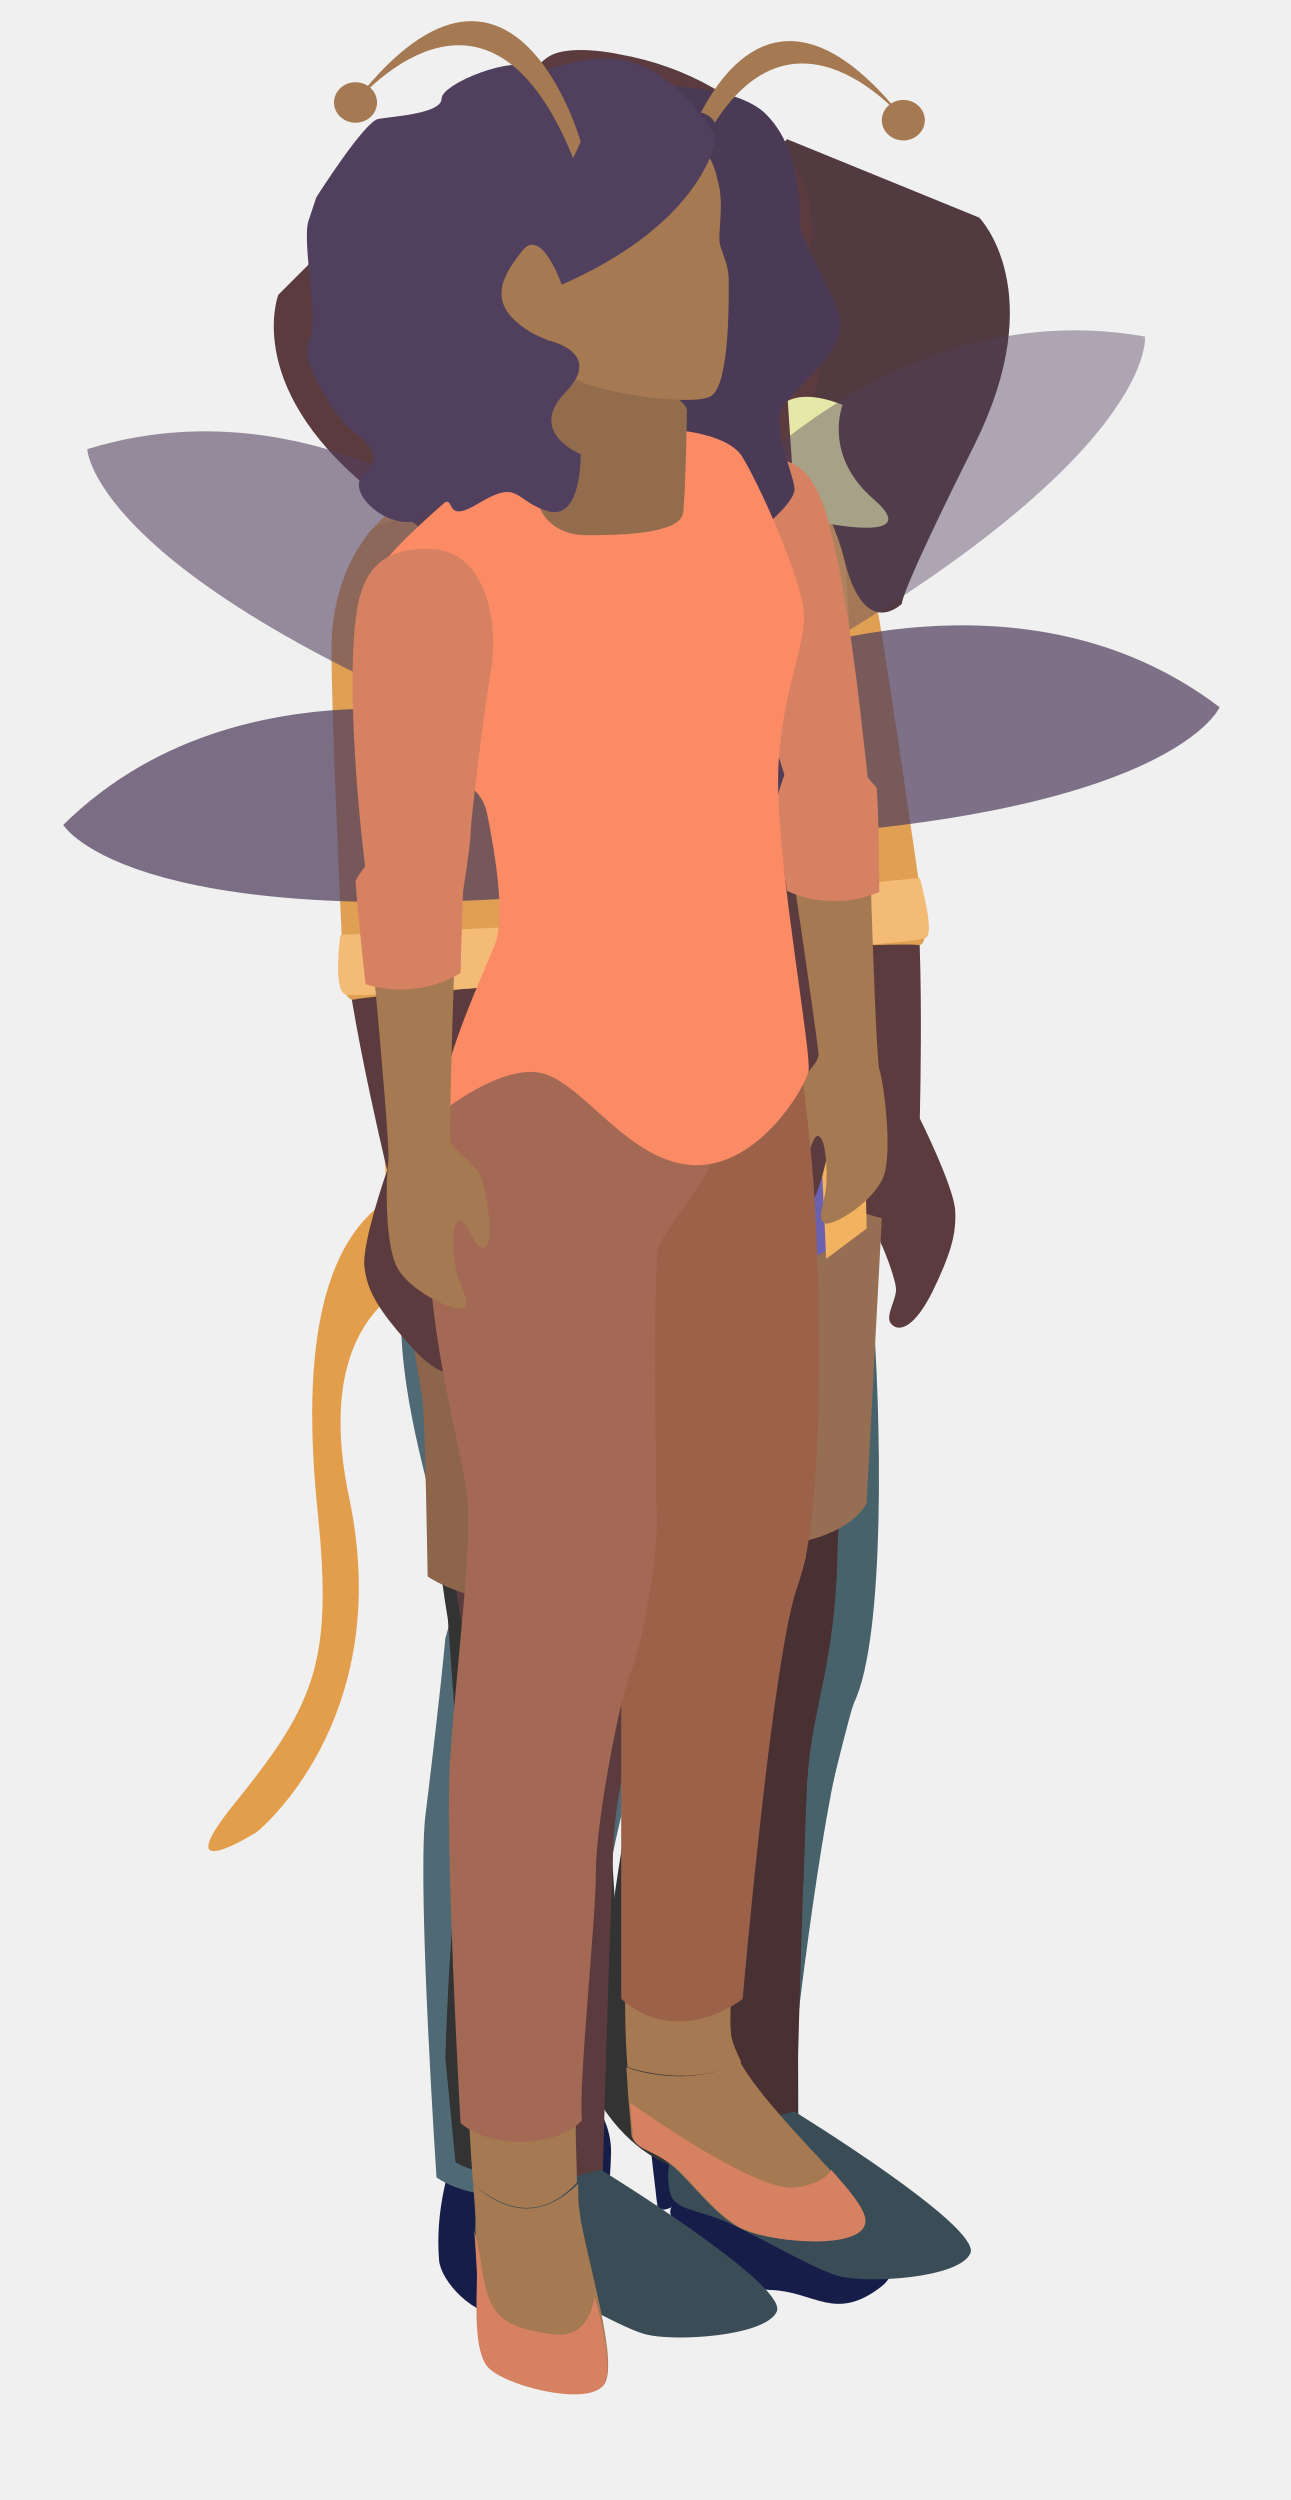
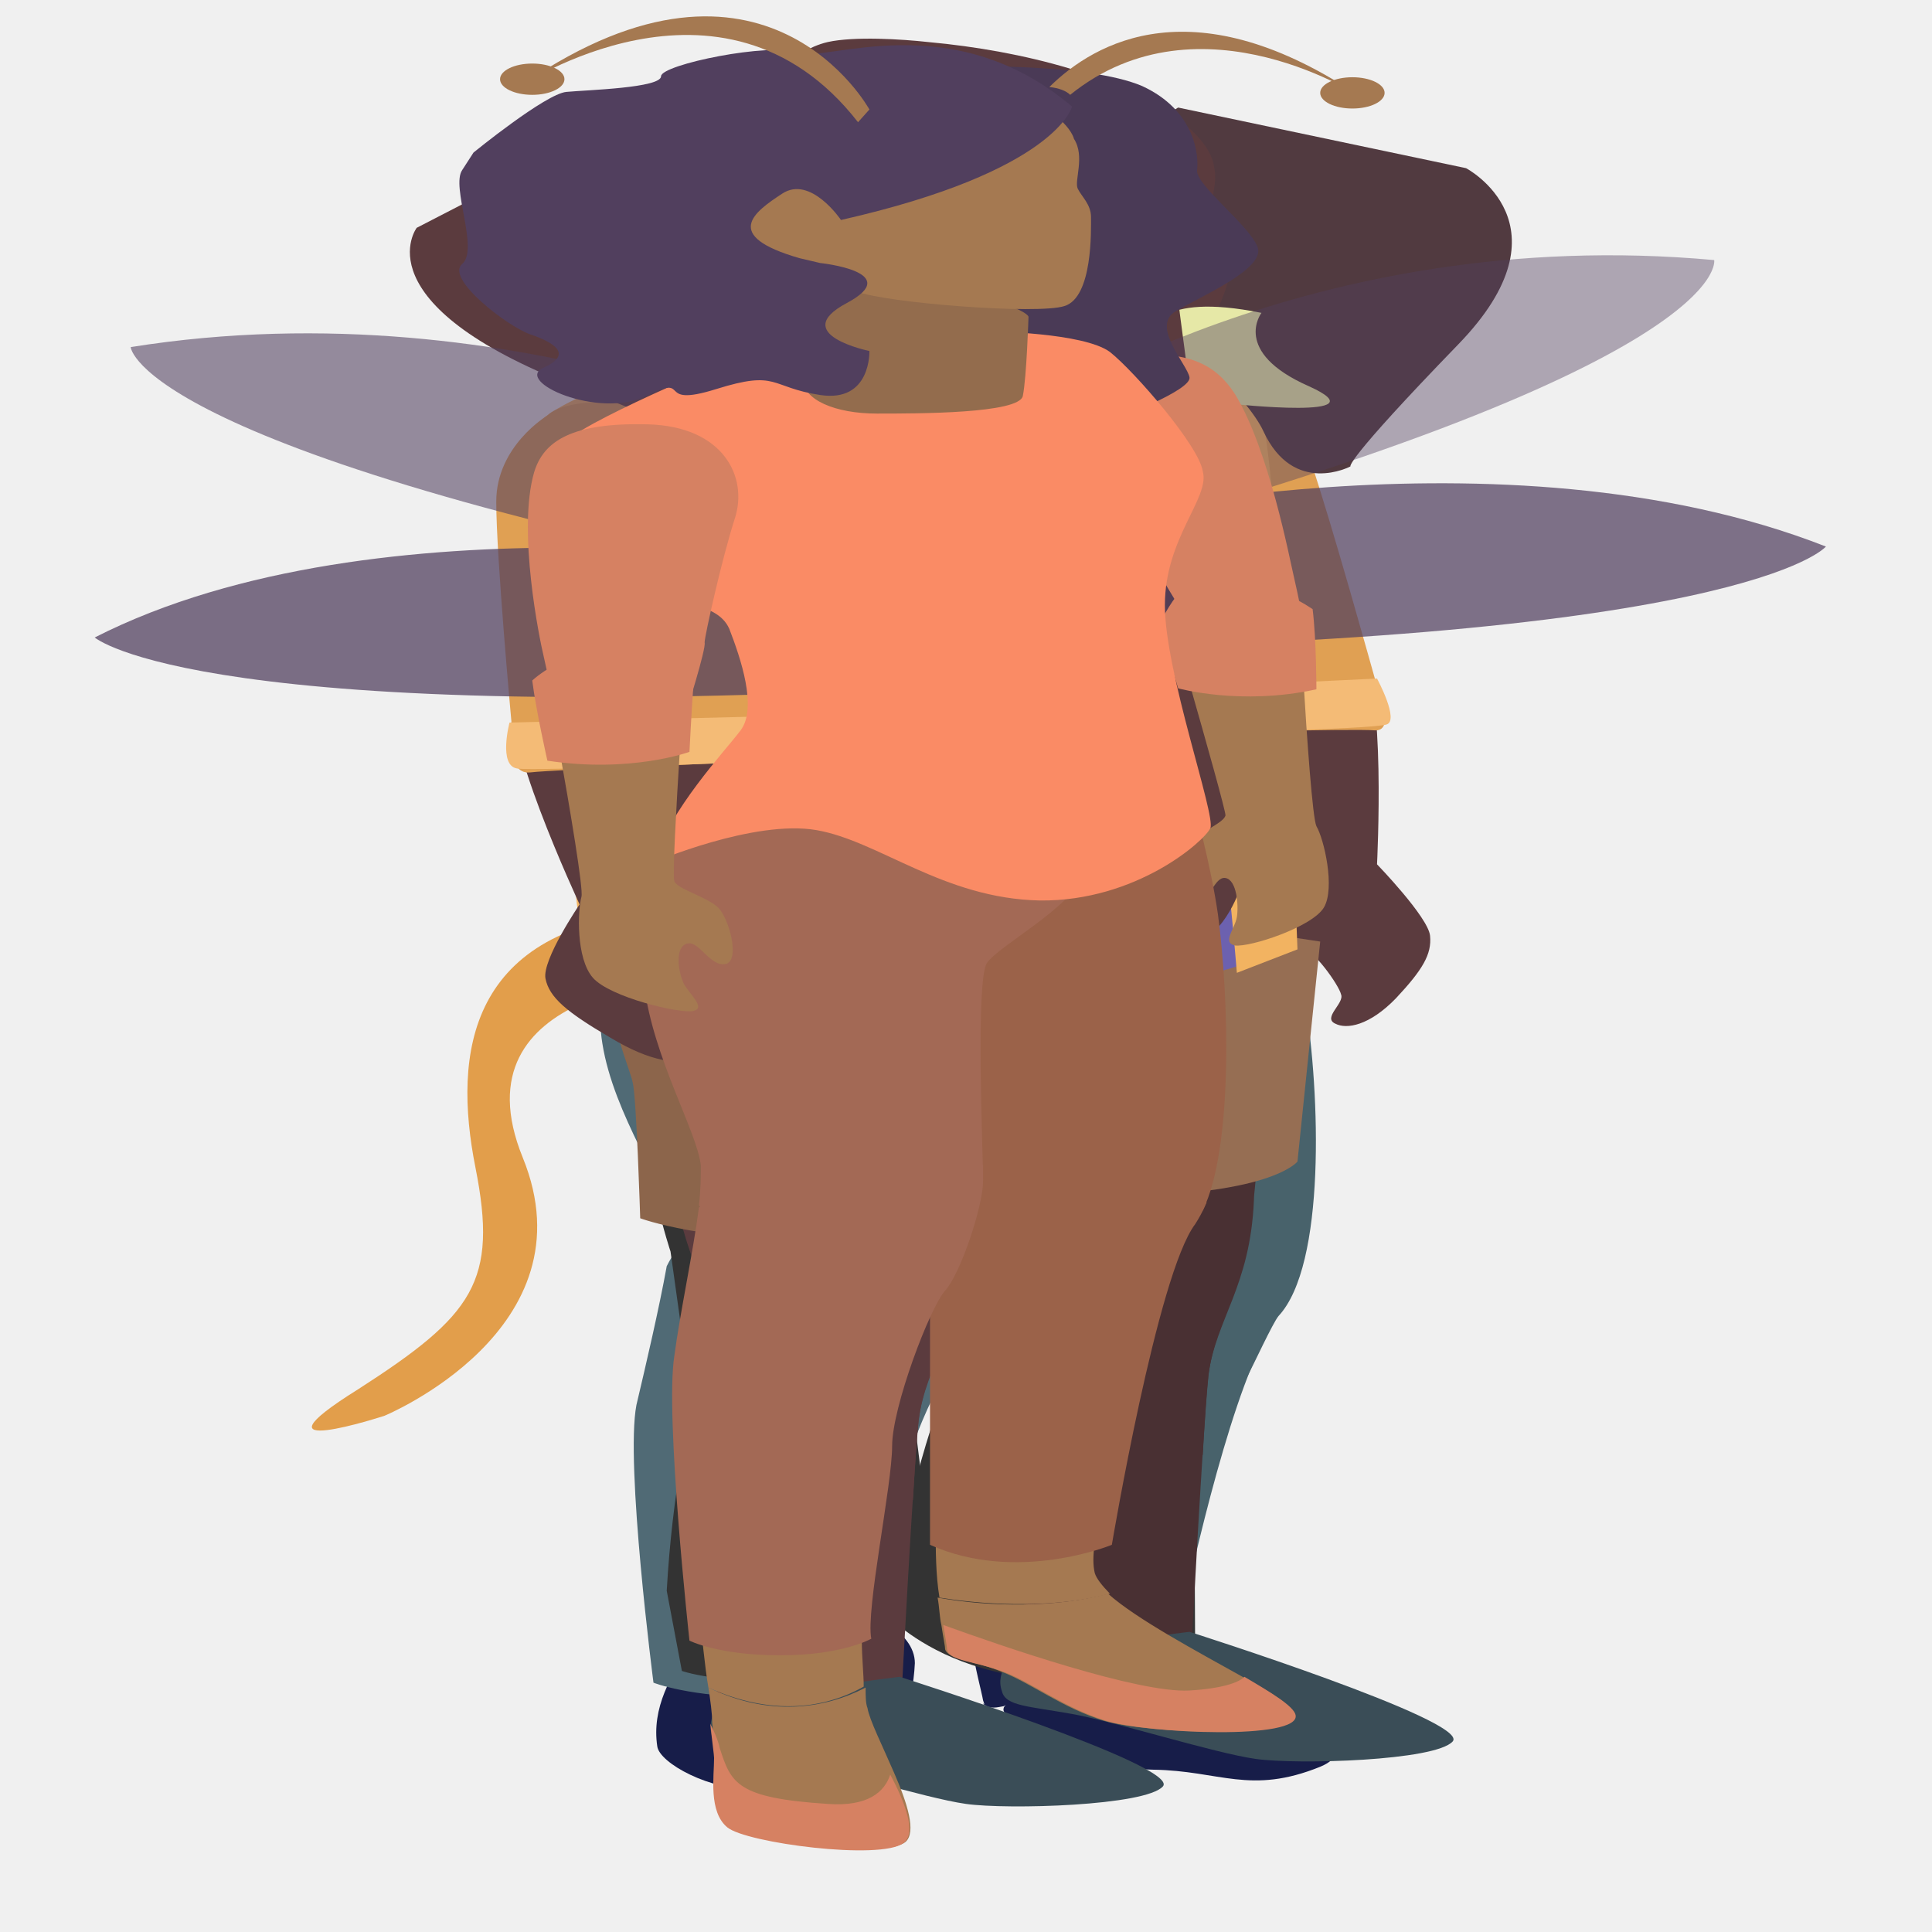
- <svg xmlns="http://www.w3.org/2000/svg" version="1.1" id="Layer_1" x="0px" y="0px" viewBox="0 0 102 197.6" style="enable-background:new 0 0 102 197.6;" xml:space="preserve">
+ <svg xmlns="http://www.w3.org/2000/svg" version="1.1" id="Layer_1" x="0px" y="0px" viewBox="0 0 102 197.6" style="enable-background:new 0 0 102 197.6;" height="250px" width="250px" preserveAspectRatio="none" xml:space="preserve">
  <style type="text/css">
	.st0{fill:#E29E4B;}
	.st1{fill:#D68A69;}
	.st2{fill:#171D49;}
	.st3{fill:#48626B;}
	.st4{fill:#333333;}
	.st5{fill:#506A75;}
	.st6{fill:#FFFFFF;}
	.st7{opacity:0.3;fill:#E8B9A0;enable-background:new    ;}
	.st8{fill:#3A4D57;}
	.st9{fill:#562809;}
	.st10{fill:#281406;}
	.st11{fill:none;stroke:#331908;stroke-width:0.5;stroke-miterlimit:10;}
	.st12{fill:none;stroke:#231307;stroke-width:0.5;stroke-miterlimit:10;}
	.st13{fill:#4F2508;stroke:#5E2B08;stroke-width:0.5;stroke-miterlimit:10;}
	.st14{fill:#5B3B3E;}
	.st15{fill:#E0A053;}
	.st16{fill:#F4BB76;}
	.st17{fill:#493033;}
	.st18{fill:#966E53;}
	.st19{fill:#8C654B;}
	.st20{fill:#6C61AF;}
	.st21{fill:#F2B361;}
	.st22{fill:#513A40;}
	.st23{fill:#3A262B;}
	.st24{fill:#E6E8A7;}
	.st25{opacity:0.58;fill:#513F5E;enable-background:new    ;}
	.st26{opacity:0.74;fill:#513F5E;enable-background:new    ;}
	.st27{opacity:0.42;fill:#513F5E;enable-background:new    ;}
	.st28{opacity:0.72;fill:#513F5E;enable-background:new    ;}
	.st29{fill:#A57951;}
	.st30{fill:#D68162;}
	.st31{fill:#9B6249;}
	.st32{fill:#A36955;}
	.st33{fill:#4A3A56;}
	.st34{fill:#FA8B65;}
	.st35{fill:#936C4D;}
	.st36{fill:#513F5E;}
</style>
  <g id="CAT_x2F_BUNNY">
    <path id="CAT_x5F_tail" class="st0" d="M36.4,100.2c0,0-12.5,0.6-8.8,18.2s-7.3,26.4-7.3,26.4s-7.6,4.8-1.4-2.7   c6.1-7.6,7.4-11,6.2-22.7s-0.4-24.6,9.7-26.1S36.4,100.2,36.4,100.2z" />
    <path id="arm_x5F_back_x5F_bot" class="st1" d="M60.3,87.8c0,0,1.3-7.9,5.9-1.3s0.3,24.7,0.3,24.7S64.6,114,60.3,87.8z" />
    <path id="arm_x5F_back_x5F_top" class="st1" d="M58.6,50.3c6-0.9,6.7,8.4,7.5,14c0.2,0.9,0.6,15.9,0.9,18.3c0.5,3.5,0,10.3-2.4,9.1   c-6.4-3.2-5.8-11.3-7.6-17.9C55.3,67.2,51.4,51.4,58.6,50.3z" />
    <path id="foot_x5F_back" class="st2" d="M60.5,166.7c-2.7-0.6-5.6-0.9-8.4-1c-1.8-3.2-0.3,6.9-0.2,8.2c0.2,1.1,0,0.3,0,0.3   c0.3,0.7,0.8,0.4,1.1,0.3c0.6-0.7-0.9,0.6,0.9,1.4s3.5,5,7,5.1c3.5,0.1,5.1,2.6,8.8-0.3C73.6,177.6,63.9,167.9,60.5,166.7z" />
    <path id="CAT_x5F_leg_x5F_back_x5F_bot" class="st3" d="M53,136.6c-1.2,0.6-2.1,1.4-2.7,2.4v29c5.6,4.1,11.8,0,11.8,0   s1.9-18.5,4-28.3C62.2,136.2,57.6,133.8,53,136.6z" />
    <path id="CAT_x5F_leg_x5F_back_x5F_top" class="st3" d="M47,91.6c0,0.8,0,2.3,0,3.3l3.3,22v22.4c2.1,2.7,5.4,4.3,8.7,3.2   c3-0.6,5,0.8,6.8-1.5c0.4-1.5,1.4-5.7,1.7-6.4c2.5-5.2,2.2-22.7,1.4-32.3c-0.3-3.8-1-8.2-1.7-12.3C61.4,86.7,51.8,86.8,47,91.6z" />
    <path id="leg_x5F_back_x5F_bot" class="st4" d="M52.3,135.3c0,0-2.6-0.3-5.5,29.8c0,0,5.2,11.4,16.3,4.4L63,130.8   C63,130.8,55.8,122.1,52.3,135.3z" />
    <path id="leg_x5F_back_x5F_top" class="st4" d="M51.4,93.3c-1.1,9.3-1.8,14.4-1.7,24.5c0.2,10.1,0.3,9.4,0.4,18.1s13.6,8.7,13-2.6   c-0.5-11.3,2.4-23.5,1.6-34.8C64,87.4,56,94.8,51.4,93.3z" />
    <path id="foot_x5F_front" class="st2" d="M42.7,164c-2.7-0.2-5.2,1.3-6.1,4c-1.2,3.3-2.2,6.7-1.9,10.6c0.1,1.7,2.8,4.6,5.2,4.4   s3.7,1.4,6-1.8c1.5-2.2,2.3-6.9,2.4-11.1C48.3,166.9,45.9,164.2,42.7,164L42.7,164z" />
    <path id="CAT_x5F_hip_x5F_back" class="st3" d="M69,103.3c0-0.3-0.1-0.6-0.1-0.9c-0.9-9.6-3.8-23.6-3.8-23.6L51,75.4l-6,6.4   l3.5,23.4C54.8,107.1,64.1,107.7,69,103.3z" />
    <path id="CAT_x5F_leg_x5F_front_x5F_bot" class="st5" d="M42,118.6c-2.8,1.9-5.6,6.3-6.8,10.9c-0.4,4.3-1.1,10.1-1.6,14.2   c-0.6,6,0.9,28.4,0.9,28.4s1.9,1.5,5.9,1.5s5.9-1.7,5.9-1.7c-0.3-2.8,1.3-15.3,1.3-19.2s2.5-13.8,3.4-15.5c0.6-1.1,1.4-4.1,2-6.8   C53.1,123.3,49.8,114.3,42,118.6z" />
    <path id="CAT_x5F_leg_x5F_front_x5F_top" class="st5" d="M50,134.6c1.1-0.4,2.1-1.5,2.9-3.1c0.4-2,0.8-4,0.8-5.2   c0-2.6-0.5-19.9,0.3-21.8c0.1-0.2,0.2-0.3,0.3-0.5c0.9-6.6-3.8-13.5-10.3-14.4c-3.6,0-7.8,0.5-10.6,3.2c-0.6,2.2-2.1,8-1.6,13.9   c0.6,7.4,3.4,14.7,3.6,18.1c0,0.4,0,0.9,0,1.4C39,131.6,44.5,136.2,50,134.6z" />
    <path id="CAT_x5F_hip_x5F_front" class="st5" d="M60.6,79.9l-3.4-4.3c0,0-14.1-0.2-14.5-0.2S39.2,80,39.2,80l-5.4,11.9   c0,0-0.4,1.3-0.9,3.4c3.1,7.4,13.1,10.2,21.6,8.7c1.4-1.9,5-5,6.1-8.5C61.8,91.5,60.6,79.9,60.6,79.9z" />
    <path id="leg_x5F_front_x5F_bot" class="st4" d="M47.5,133.2l-9-0.2c0,0-2.7,9.4-3.3,29.7l0.8,8.2c0,0,3,2,6.6-0.2   c3.6-2.1,6.8-8,6.8-8L47.5,133.2z" />
    <path id="leg_x5F_front_x5F_top" class="st4" d="M37.1,95.1c0,0-1.7,6.9-2.8,19.4c-0.4,4.8,1.1,13.5,1.1,13.5l1.2,16.6   c0,0,13-1.3,13-15.4c0-9.7,5.5-21.1,4.8-31.3C54,93.5,37.1,95.1,37.1,95.1z" />
    <path id="chest" class="st1" d="M42.7,38.8v6.7l-5.3,3.6c-1,1.9,0.1,14.7,5.2,17.1c4.3,2,12.4-6.2,14.7-6.6   c3.2-0.4,3.9-11.6-1.6-13.5c-2.4-0.8-1.8-3.7-1.8-5.7C53.9,40.5,46.1,34.9,42.7,38.8z" />
    <path id="top" class="st6" d="M33.9,95.7c0,0,7,3.8,16.2,3.8c9.3,0,14.4-3.8,14.4-3.8c-0.9-10.7,1.3-17.5,0.1-22.4   c-1-4,3.7-9.5,1.7-12.6s-4.6-7.6-4.6-7.6c-2.8,6.6-3.1,7.7-3.1,7.7c-3.9-5.8-15.5-5.6-15.5-5.6c0.6,6.2-3.2,11.7-5.1,13   s-3.8,0.7-1.9,7.4C36.9,80.3,37,86.3,33.9,95.7z" />
    <path id="arm_x5F_front_x5F_top" class="st1" d="M38.2,49.8C44.5,50,44.9,60.1,45,65s-2.4,14.2-3.2,18.5c-0.2,1.1-3.6,12.1-5.9,9.2   c-2-2.5-2.9-18.6-3-19.9C32.5,66.9,30.7,49.8,38.2,49.8z" />
    <path id="arm_x5F_front_x5F_bot" class="st1" d="M35.1,87.1c0,0,2.4-20.8,6.5-7c1.8,6.2,0.8,26.8,0,31.6c-0.6,3.1-1.7,0.4-1.7,0.4   S32.8,92.8,35.1,87.1z" />
    <path id="neck" class="st7" d="M50.2,48.7c1.7,0.7,5.8,0.9,5.4-2c-0.2-1.2-0.3-1.5-0.9-2.5c-0.8-1.4-3.1-2.1-3.8-3.5   c-0.3-0.6,0.7-0.9,1-0.3c0.4,0.9,1.2,1.8,1.9,2.7c0.2-0.2,0.5-0.3,0.7,0c0.1,0.1,0.1,0.1,0.2,0.2c-0.2-1.1-0.2-2.3-0.3-3.3   c0,0-8.5-5.2-11.8-0.9c0.4,2.1,1.6,4.8,2.8,6.5C46.5,47.1,48.2,47.9,50.2,48.7z" />
    <path id="CAT_x5F_top" class="st8" d="M41.7,81.1c0,0,1,1,12,0.6s13.4-4.2,13.4-4.2s-0.2-9.9-0.3-11.3c-0.1-1.4,2.7-3.8,2.7-4.8   s-2.3-6.9-6.9-11.3c-1.7-1.6-3.9-2.3-6.5-2.5c0.4,0.3,4.7,3.4,4.6,5.4c-0.1,2-9.8,6-13.6,6s-6-3.9-11.3-5.2c-4.7,2.4-7,4.3-8.1,8.5   c-1,3.8,10.7,7.5,11.7,10.6C40.3,75.9,41.7,81.1,41.7,81.1z" />
    <path id="hair_x5F_back" class="st9" d="M61.5,33.3c0,0-1.2,16.6,3.9,25.7c0,0-0.1,2.6-2.6,3s-0.9-11.7-7.2-16   C55.6,46,54.9,29.9,61.5,33.3z" />
    <path id="head" class="st1" d="M61.2,16.6c-5.8-7.6-17.5-7-22.8,0.1C33,23.8,38.6,31.6,41.2,36c2.6,4.4,1.1,2.6,3.8,5.4   c0.6,0.7,1.4,1.3,2.3,1.9c2.9,1.3,6.3,1.3,9.3,0c2.1-1.8,3.6-5.1,4.7-7.9c0.1-3.2,0.5-4.8,0.8-8.1C62.5,23.9,63.8,20.1,61.2,16.6z" />
    <path id="hair_x5F_front" class="st10" d="M43.5,30.2c0,0-0.9-3.3-2.9-2.7c-2,0.6,0.1,3.9,0.5,5.3c0.4,1.4,0.8,3.1,1.9,2.2   c0,0,0.9,1.4-0.3,3.8c0,0-0.7,5.8,3.1,9.8s5.1,12,5.2,14.6c0,0-0.4,2.2-2.5,2.3c-2,0.1-3-1-4.2,0c0,0-1-18.2-8.4-15.6   c0,0-1.5-12.1-3.4-20.7s4-12.1,4-12.1s-0.2-7.5,8.8-9s17.9,1.9,19.1,9.1c1.2,7.2,1.9,9.2,3.1,9.4c0,0-10.5,4.9-22.1-6.2   C45.3,20.4,48.7,27.3,43.5,30.2z" />
    <polyline id="ear" class="st1" points="35.3,12.2 35.3,21.2 40.3,17.2  " />
    <path id="CAT_x5F_hair" class="st0" d="M59.5,18c0,0-5.2,7.8-8.5,12c-3.3,4.3-6.9,10.3-6,15c1,4.8,5.1,11.9,4.4,18.8   c-0.7,6.8-2.6,7.2-2.6,7.2S43.3,58.3,42,55s-3-4.3-3-4.3L31.7,57c0,0,1.8-5.4,2.5-12.9C34.8,36.6,34,23.6,37,17   c3-6.5,7.2-6.6,9-6.5s1.8,0.1,1.8,0.1s1-1,4.3-1.2s10.5,2.9,11.6,7.2c1.2,4.3-1.2,9.7-1.2,9.7S62.9,20.5,59.5,18z" />
    <line id="whisker_x5F_left_x5F_top" class="st11" x1="50.3" y1="34.2" x2="36.3" y2="33.2" />
    <line id="whisker_x5F_left_x5F_mid" class="st12" x1="50.3" y1="35.1" x2="36.3" y2="36.2" />
    <line id="whisker_x5F_left_x5F_bot" class="st12" x1="50.1" y1="35.9" x2="36.5" y2="39.4" />
    <line id="whisker_x5F_right_x5F_bot" class="st12" x1="60.1" y1="35.3" x2="69.5" y2="38.8" />
    <line id="whisker_x5F_right_x5F_mid" class="st12" x1="60.3" y1="34.6" x2="70.1" y2="36.6" />
    <line id="whisker_x5F_right_x5F_top" class="st12" x1="60.6" y1="34" x2="70.6" y2="34.3" />
    <polygon id="nose" class="st13" points="53.8,35.7 56.8,35.6 54.8,37.7  " />
  </g>
  <g id="ELEPHANT">
    <path id="ELEPHANT_x5F_arm_x5F_back_x5F_bot" class="st14" d="M62.9,70.7l5.1,20c0,0-1,1.2-1.5,2.8C66,95.1,66,99,66.8,99.7   c0.8,0.6,1.1-3.1,1.8-2.9c0.7,0.1,2.1,4,2.2,4.9c0.2,0.9-1,2.4-0.3,3c0.6,0.6,1.8,0.2,3.2-2.6c1.4-2.9,1.9-4.5,1.8-6.4   s-2.8-7.3-2.8-7.3s0.5-19-0.9-20.9" />
    <g id="ELEPHANT_x5F_arm_x5F_back_x5F_top">
      <path class="st15" d="M65.5,38.7c-1.2-1.9-4.8-1-6.1,0.7c-1.3,1.8-0.8,7.3,0.6,17c1.4,9.7,1.3,10.5,1.3,10.5l1,8.1    c0,0,9.1-0.5,10.3-0.3c1.2,0.1,0-5.2,0-5.2s-2.4-16.7-3.4-22.3C68.3,41.4,65.5,38.7,65.5,38.7z" />
      <path class="st16" d="M61.9,70.4l10.8-1c0,0,1.2,4.3,0.5,4.7C72.4,74.6,62.4,75,62.4,75L61.9,70.4z" />
    </g>
    <path id="ELEPHANT_x5F_leg_x5F_back_x5F_bot" class="st17" d="M62.4,172.7c0.6-0.6,1.5-1.3,2.2-2c-1-1.2-1.7-2-1.7-2   s0.6-22.2,0.9-28c0.2-3.2,0.8-5.6,1.4-8.6c-1.9-2.4-5.3-4-7.9-2.5c-1.5,0.9-3.5,2-5,3.5c-0.2,1.6-0.5,3.3-0.5,5.3   c0,5,1.5,19.1,2.2,24.5c0.2,1.6,0.1,2.7-0.1,3.6l0,0c-0.2,0.8-0.5,1.4-0.8,2C55.2,171.6,58.8,174.3,62.4,172.7z" />
    <path id="ELEPHANT_x5F_foot_x5F_back" class="st8" d="M76.7,178.1c-0.9,2-8.2,2.4-10.4,1.8c-2.2-0.6-7.4-3.8-9.7-4.6   s-3.5-0.8-3.7-2.3c-0.4-2.2,0.7-3.4,0.5-5.8c1,0.6,1.6,2.5,3.8,2.4c2.4-0.1,2.2-1.6,2.8-1.9c0.6-0.3,2.8-0.8,2.8-0.8   S77.6,176,76.7,178.1z" />
    <g id="ELEPHANT_x5F_leg_x5F_back_x5F_top">
      <path class="st17" d="M62.4,149.7c0.4-0.2,0.8-0.5,1.1-0.9c0.1-3.5,0.2-6.5,0.3-8.2c0.4-5.7,2.2-9,2.4-17.8c0-0.8,0.1-1.7,0.1-2.7    c-5,1.7-10.5,1.1-15.2-1c0.3,2.6,0.7,4.8,1,6.2c1.2,4.9-0.5,7.9-0.5,12.9c0,1.4,0.1,3.5,0.3,5.9C54,148.3,57.5,151.6,62.4,149.7z" />
      <path class="st18" d="M47.2,92.9c0.2,7.1,1.4,12,1.5,13.2c0.2,1.3,0.4,13.9,0.4,13.9s3.4,2.5,10.4,2.3c7.7-0.2,9-3.5,9-3.5    l1.2-22.5c0,0-13.7-4.1-17.5-3.9C48.4,92.7,47.2,92.9,47.2,92.9z" />
    </g>
    <path id="ELEPHANT_x5F_leg_x5F_front_x5F_bot" class="st14" d="M47.1,177.3c0.6-0.6,1.5-1.3,2.2-2c-1-1.2-1.7-2-1.7-2   s0.6-22.2,0.9-28c0.2-3.2,0.8-5.6,1.4-8.6c-1.9-2.4-5.3-4-7.9-2.5c-1.5,0.9-3.5,2-5,3.5c-0.2,1.6-0.5,3.3-0.5,5.3   c0,5,1.5,19.1,2.2,24.5c0.2,1.6,0.1,2.7-0.1,3.6l0,0c-0.2,0.8-0.5,1.4-0.8,2C39.9,176.2,43.5,178.9,47.1,177.3z" />
    <path id="ELEPHANT_x5F_foot_x5F_front" class="st8" d="M61.4,182.7c-0.9,2-8.2,2.4-10.4,1.8c-2.2-0.6-7.4-3.8-9.7-4.6   s-3.5-0.8-3.7-2.3c-0.4-2.2,0.7-3.4,0.5-5.8c1,0.6,1.6,2.5,3.8,2.4c2.4-0.1,2.2-1.6,2.8-1.9c0.6-0.3,2.8-0.8,2.8-0.8   S62.3,180.6,61.4,182.7z" />
    <g id="ELEPHANT_x5F_leg_x5F_front_x5F_top">
      <path class="st14" d="M47.1,154.3c0.4-0.2,0.8-0.5,1.1-0.9c0.1-3.5,0.2-6.5,0.3-8.2c0.4-5.7,2.2-9,2.4-17.8c0-0.8,0.1-1.7,0.1-2.7    c-5,1.7-10.5,1.1-15.2-1c0.3,2.6,0.7,4.8,1,6.2c1.2,4.9-0.5,7.9-0.5,12.9c0,1.4,0.1,3.5,0.3,5.9C38.7,152.9,42.2,156.2,47.1,154.3    z" />
      <path class="st19" d="M31.9,97.5c0.2,7.1,1.4,12,1.5,13.2c0.2,1.3,0.4,13.9,0.4,13.9s3.4,2.5,10.4,2.3c7.7-0.2,9-3.5,9-3.5    l1.2-22.5c0,0-13.7-4.1-17.5-3.9C33.1,97.3,31.9,97.5,31.9,97.5z" />
    </g>
    <g id="ELEPHANT_x5F_top">
      <path class="st20" d="M67.3,60.1c-0.5-9.4-0.4-21.6-2.1-25.3c-0.8-1.9-2.4-3.7-4.4-4.7c-2.3-1.2-4.9-0.1-7.3,0.3    c-2.3,0.4-4.6,1.4-6.7,2.3c-2.4,1-5,1.7-7.2,2.9c-2.2,1.1-4.3,2.4-6.4,3.6c-7,4.1-6.9,7.7-4.7,16.6S31,97.6,31,97.6    c11.2,7.4,24.5,4.6,24.5,4.6s8.8-1.4,12.2-5.3C67.6,96.8,67.8,69.5,67.3,60.1z M57.5,65.9L57.5,65.9c-0.1-1.5-0.2-3.1-0.3-4.5    C57.4,63,57.5,64.5,57.5,65.9z" />
      <path class="st21" d="M52.7,37.9c0,0,2.1,7,2.3,13.5c0.3,6.5-2.8,52.2-2.8,52.2s-11.6,1.7-21.4-5.2l-1.7-29.5l-0.6-25.7    c0,0,0.3-1.2,3.3-3.6c2.9-2.4,9.5-5.7,9.5-5.7l6.8,3.4L52.7,37.9z" />
      <path class="st15" d="M42.7,32.4c0,0,3.4,2.9,6.7,4.2c3.3,1.2,3.3,1.2,3.3,1.2s-1.4,5.3-1.4,6.2s-7.9-3.9-9.5-5.9    c-1.5-2-1-3.5-1-3.5l1.2-3.3l0.8-0.8L42.7,32.4z" />
      <path class="st21" d="M57.2,34.8c1.5,3.1,3.8,9.3,4.4,13.9c0.6,4.6,2.8,34.9,3.1,39.2s0.6,11.6,0.6,11.6l3.2-2.4    c0,0-0.8-42-1.7-52.7c-0.9-10.7-2.4-14-8-14.9c0,0-0.8,2.2-2.3,3.1L57.2,34.8z" />
      <path class="st15" d="M56.1,32.9c0,0,0.8,1.2,1.1,1.9c0.3,0.8,2.5,3.9,2.5,3.9s0.3-3.3-0.3-4.6s-1.9-2.4-1.9-2.4    S57.1,32.4,56.1,32.9z" />
    </g>
    <path id="ELEPHANT_x5F_arm_x5F_front_x5F_bot" class="st14" d="M38.5,73.7l-1.9,20.4c0,0,1.4,1.1,2.3,2.6c0.9,1.5,1.7,5.4,0.9,6.1   s-1.9-2.9-2.7-2.6c-0.8,0.2-1.6,4.2-1.6,5.1s1.6,2.2,1,2.9c-0.6,0.7-2.1,0.5-4.3-2.1c-2.3-2.6-3.2-4.1-3.4-6   c-0.2-1.9,1.8-7.6,1.8-7.6s-4.5-18.7-3.2-20.8" />
    <g id="ELEPHANT_x5F_arm_x5F_front_x5F_top">
      <path class="st15" d="M28.9,42.5c1-2,5.3-1.7,7.2-0.2c1.9,1.6,2.4,7.1,2.8,16.8c0.3,9.8,0.6,10.6,0.6,10.6l0.5,8.2    c0,0-10.7,0.8-12,1.1c-1.4,0.3-1-5.2-1-5.2S26.2,57,26.2,51.3S28.9,42.5,28.9,42.5z" />
      <path class="st16" d="M39.7,73.3l-12.8,0.6c0,0-0.6,4.4,0.4,4.7c0.9,0.3,12.7-0.7,12.7-0.7L39.7,73.3z" />
    </g>
    <g id="ELEPHANT_x5F_head">
      <path class="st22" d="M53.3,19.6l2.5-1.1l6.4-7.5l15.2,6.2c0,0,5.7,5.8-0.4,18s-5.7,12.5-5.7,12.5s-3,3.1-4.6-3.6    S53.3,19.6,53.3,19.6z" />
      <path class="st23" d="M41.5,32.2c1,2.4-0.6,8.6,0.1,10.7c0.7,2.2,7,8,12.6,5.8c5.6-2.1,5.5-5.9,5-11.2    C58.8,32.2,41.5,32.2,41.5,32.2z" />
      <path class="st14" d="M62.3,12.3c0.1,0.2,0.2,0.3,0.3,0.5c0.8,1.3,1.4,2.8,1.5,4.3c0.2,1.6-0.2,3.1-0.1,4.6c0,1,0.8,2,1,4.3    s-1.3,13.6-7.6,14.5s-10.5-2.8-12.2-4.3c-1.8-1.5-6-6.9-6-6.9s-3.8-6.3-4.6-9.9c-0.6-2.6-0.2-5.7,0.5-8.2c0.3-1.1,0.8-2.3,1.7-3.1    C38,7,39.7,7,41.1,6.4c1-0.5,1.5-1.6,2.6-2.1c1.4-0.6,3.9-0.3,5.3,0C54.1,5.2,59.3,7.9,62.3,12.3z" />
      <path class="st14" d="M46.3,15.4l-2.9,0.1L34,11.3l-12,12c0,0-3,7.7,8.3,16.2s11,9,11,9s4.3,1.5,2.9-5.2S46.3,15.4,46.3,15.4z" />
      <path class="st24" d="M60.8,34c0,0,0.2-4.2,5.8-2c0,0-1.6,4,2.5,7.5c4,3.5-4.1,1.8-4.1,1.8S59.7,38.6,60.8,34z" />
      <path class="st14" d="M62,27.6c0,0,1.9,30.5,2.8,32.1c0.9,1.5,3.9,33.2-2.1,37.3c-4.2,2.8-3.2-0.4-2.3-2.6    c0.4-0.9,0.8-1.7,0.8-1.7s-2.7,3.9-0.8-4.2s-9.6-52.9-9.6-52.9l0.7-7.9H62V27.6z" />
      <path class="st24" d="M51.1,35.4c0,0-0.2-4.2-6.1-2c0,0,1.7,4-2.6,7.5c-4.2,3.5,4.4,1.8,4.4,1.8S52.2,39.9,51.1,35.4z" />
    </g>
  </g>
  <g id="INSECT">
    <g id="INSECT_x5F_wings">
      <path class="st25" d="M44.9,46.6c0,0-17.3-17.5-38-11.1c0,0,0.3,10.9,39,25.3L44.9,46.6z" />
      <path class="st26" d="M44,58c0,0-23.9-7.7-39,7.2c0,0,5.6,9.5,46.8,4.8L44,58z" />
      <path class="st27" d="M54.3,42.3c0,0,14.8-19.5,36.2-15.7c0,0,1.2,10.9-35.3,29.9L54.3,42.3z" />
      <path class="st28" d="M56.7,53.5c0,0,22.6-10.6,39.7,2.4c0,0-4.3,10.1-45.8,10.6L56.7,53.5z" />
    </g>
    <g id="INSECT_x5F_arm_x5F_back_x5F_bot">
      <path class="st29" d="M68.8,69.1c0.2,6.5,0.5,14.6,0.7,15.4c0.4,1.3,1,6.3,0.4,8.3s-3.9,4.1-4.7,3.9c-0.7-0.3,0-1.7,0.1-2.9    c0.1-1.2,0-3.8-0.6-4s-0.8,2.5-1.6,2.3s-0.8-4.6-0.3-5.8c0.5-1.2,1.8-2.1,1.9-2.9c0-0.5-1-7.4-1.9-13.5    C64.8,69.8,66.8,69.6,68.8,69.1z" />
      <path class="st30" d="M66,59.7c1.1,0.3,2.3,1.3,3.3,2.6c0.2,3.1,0.2,8.2,0.2,8.2c-4,1.7-7.3-0.1-7.3-0.1s-0.6-3.9-1-6.6    C62.1,60.7,63,57.2,66,59.7z" />
    </g>
    <path id="INSECT_x5F_arm_x5F_back_x5F_top" class="st30" d="M65.2,40.3c-1-3-2.5-4.6-5.6-3.8s-3.2,6.2-1.9,10.2s3.5,11.6,3.6,12.2   s2.2,7,2.2,7s4.1,7.6,5.5-0.5c0,0-0.5-4.9-0.7-6.5S67,46,65.2,40.3z" />
    <g id="INSECT_x5F_leg_x5F_back_x5F_bot">
      <path class="st29" d="M49.4,156.2c0,2.3,0,4.9,0.2,7.2c2.9,0.9,6.3,1,9-0.4c-0.4-0.8-0.7-1.5-0.8-2.1c-0.1-0.8-0.1-1.8,0-3.1    C55,158.6,52,158.1,49.4,156.2z" />
      <path class="st31" d="M56.1,116.8c-3.5,2-5,5.8-7,9.6V158c4.6,4,9.6,0,9.6,0s2.4-27.7,4.4-32.8c0.2-0.6,0.4-1.3,0.6-2.2    C63.1,118,61.2,113.4,56.1,116.8z" />
    </g>
    <path id="INSECT_x5F_leg_x5F_back_x5F_top" class="st31" d="M64.3,93.5c-0.7-9.4-3.1-23.2-3.1-23.2L49.7,67l-4.9,6.3l4.2,34.6v12   c2.8,4,8.1,6.6,13,4.6c0.6-0.1,1.1-0.4,1.5-0.7C65.1,117.5,64.9,102.2,64.3,93.5z" />
    <g id="INSECT_x5F_foot_x5F_back">
      <path class="st29" d="M65.6,171.5c-2.4-2.6-5.6-5.9-7.1-8.5c-2.7,1.4-6.1,1.4-9,0.4c0.1,1,0.1,2,0.2,2.8c0.1,1.3,0.2,2.2,0.2,2.5    c0.2,1.1,1.5,1.1,3,2.3c1.5,1.1,3.2,3.7,5.4,5s10.3,1.9,10-0.6C68.3,174.5,67.1,173.1,65.6,171.5z" />
      <path class="st30" d="M68.4,175.4c0.3,2.6-7.8,1.9-10,0.6c-2.2-1.3-3.9-3.9-5.4-5s-2.9-1.1-3-2.3c0-0.3-0.1-1.3-0.2-2.5    c3,2.1,10.3,7,13,6.7c1.7-0.2,2.6-0.8,2.9-1.4C67.1,173.1,68.3,174.5,68.4,175.4z" />
    </g>
    <g id="INSECT_x5F_leg_x5F_front_x5F_bot">
      <path class="st29" d="M37.4,172.6c3.3,2.9,6.1,2.2,8.2-0.1c0-1.3-0.1-2.9-0.1-4.8c-3-0.2-6-1.3-8.6-2.8    C37.1,167.7,37.2,170.4,37.4,172.6z" />
      <path class="st32" d="M48.1,115.9c-5.6,0-8.7,3.7-11.2,7.6c-0.3,4.5-1,10.8-1.3,15.2c-0.5,6.1,0.8,29.1,0.8,29.1s1.5,1.5,4.8,1.5    s4.8-1.7,4.8-1.7c-0.3-2.9,1.1-15.7,1.1-19.7s2-14.2,2.8-15.9s2-8.6,2-11.2c0-0.3,0-0.9,0-1.6C51.2,117.6,49.8,116.4,48.1,115.9z" />
    </g>
    <path id="INSECT_x5F_leg_x5F_front_x5F_top" class="st32" d="M52.1,98.5c0.7-1.9,4.3-5.4,5.3-9.4s0-15.9,0-15.9l-2.8-4.4   c0,0-11.5-0.2-11.8-0.2s-2.9,4.7-2.9,4.7l-4.4,12.2c0,0-2,7.6-1.5,15.2s2.8,15,3,18.5c0,1,0,2.4-0.1,4.1c3.8,5.9,9.3,10.2,13.2,2.1   c1-1.5,1.3-3.2,1.8-4.7C51.9,117.8,51.5,100.4,52.1,98.5z" />
    <g id="INSECT_x5F_foot_x5F_front">
      <path class="st29" d="M37.4,172.6c0.1,1.3,0.2,2.6,0.2,3.6c0.1,1.9,0.2,3.2,0.2,3.5c0,1.9-0.3,5.5,0.7,7.1s8.1,3.4,9.3,1.6    c0.6-1,0.1-4-0.6-7.1c-0.6-2.7-1.3-5.4-1.4-6.6c-0.1-0.5-0.1-1.2-0.1-2.1C43.5,174.8,40.6,175.6,37.4,172.6z" />
      <path class="st30" d="M47.7,188.5c-1.2,1.8-8.3,0-9.3-1.6s-0.7-5.2-0.7-7.1c0-0.3-0.1-1.6-0.2-3.5c0.2,0.8,0.4,1.6,0.5,2.5    c0.6,3.6,0.9,5.1,5.7,5.7c2.1,0.3,3-1.2,3.3-3C47.8,184.4,48.4,187.5,47.7,188.5z" />
    </g>
    <path id="INSECT_x5F_hair_x5F_back" class="st33" d="M50.5,6.8l5.1,5.1l-3.3,19.6l-0.2,5.7c0,0,0.7,4,2.4,4.2s1.6,3.2,3.1,2.3   s5.3-3.8,5.2-5.1s-2.1-5.3-0.7-6.8c1.3-1.5,4.7-4.3,4.3-6.5s-3.3-6.4-3.2-7.9s-0.1-6.1-2.9-8.6C57.4,6.4,50.5,6.8,50.5,6.8z" />
    <path id="INSECT_x5F_top" class="st34" d="M52.2,40.1c-5.1,2-7.4-0.6-9.3-1.9c-1.9-1.3-3.4-2.1-3.4-2.1s-8.1,6.4-9.6,9   c-1.5,2.5-0.5,9.6,2.5,13.3s5.4,2.9,6.1,5.9c0.6,3,1.5,8.1,0.6,10.4s-3.7,8-4.6,13.5c0,0,5.3-4.4,8.6-3.3s6.7,7,11.8,7.2   c5.1,0.1,8.7-6.1,9-7.4s-2.4-15.9-2.4-22.8s2.4-11,2-13.7C63.3,45.6,59.9,38,58.6,36c-1.4-2-6.3-2.1-6.3-2.1S55,39,52.2,40.1z" />
    <path id="INSECT_x5F_neck" class="st35" d="M54.3,32.4c0,0-0.1,6.2-0.3,8.1c-0.2,1.8-5.5,1.8-7.7,1.8s-3.9-1.4-3.9-3.5   c-0.1-2.1,0.1-11.9,0.1-11.9s3,0.5,7.4,2.5S54.3,32.4,54.3,32.4z" />
    <path id="INSECT_x5F_head" class="st29" d="M56.7,14.2c0.6,1.8,0,4.3,0.2,5.1s0.7,1.6,0.7,2.9s0.1,8.2-1.4,9.1   c-1.4,0.9-9.4-0.3-11-1.5c-1.6-1.2-2.9-2.9-2.9-2.9s-1.8,0.2-2.9-1.2c-1.1-1.4-3.9-6.9-2-12.9S49.3,6.6,52.9,9   C56.4,11.4,56.7,14.2,56.7,14.2z" />
    <g id="INSECT_x5F_arm_x5F_front_x5F_bot">
      <path class="st29" d="M29.5,76.3c0.6,6.5,1.3,14.6,1.2,15.4c-0.2,1.4-0.3,6.3,0.6,8.3s4.6,3.7,5.3,3.4c0.7-0.3-0.2-1.7-0.5-2.8    c-0.3-1.2-0.5-3.8,0.2-4.1c0.6-0.3,1.2,2.4,2,2.1s0.2-4.7-0.4-5.8c-0.6-1.1-2.2-1.9-2.3-2.7c-0.1-0.5,0.1-7.5,0.3-13.6    C33.7,76.6,31.6,76.6,29.5,76.3z" />
      <path class="st30" d="M31.2,66.7c-1.1,0.4-2.3,1.5-3.1,2.9c0.2,3.1,0.8,8.2,0.8,8.2c4.4,1.3,7.5-0.9,7.5-0.9s0.1-3.9,0.2-6.6    C35.3,67.3,34,63.9,31.2,66.7z" />
    </g>
    <path id="INSECT_x5F_arm_x5F_front_x5F_top" class="st30" d="M28.2,48.3c0.5-3.2,2-5.1,6-4.9c4,0.2,5.3,5.4,4.6,9.6   s-1.6,12.1-1.6,12.7c0.1,0.6-1,7.3-1,7.3s-3.3,8.3-6.8,0.6c0,0-0.5-4.9-0.7-6.5S27.3,54.3,28.2,48.3z" />
    <path id="INSECT_x5F_hair_x5F_front" class="st36" d="M56.6,10.9c0,0-0.8,6.6-12.2,11.6c0,0-1.6-4.6-3.1-2.7s-3.2,4.3,0.9,6.6   l1.1,0.5c0,0,4.5,0.9,1.4,4.1s1.2,4.9,1.2,4.9s0.1,5.3-2.6,4.5c-2.7-0.8-2.2-2.6-5.5-0.6s-1.2-1.7-3.7,0.7s-7-1.5-5.4-2.9   s0.5-2.6-0.7-3.4c-1.2-0.8-4.5-5.7-3.6-7.2s-0.6-7.9,0-9.6c0.6-1.8,0.6-1.8,0.6-1.8s3.8-6,4.9-6.2s5-0.4,5-1.6s5.8-3.5,7.2-2.4   S50.2,0.4,56.6,10.9z" />
    <g id="INSECT_x5F_antennas">
      <path class="st29" d="M45.9,11.2c0,0-5.5-19.5-18.2-2.7c-0.5,0.8,10.4-13.9,17.6,4L45.9,11.2z" />
      <ellipse class="st29" cx="28.1" cy="8.1" rx="1.7" ry="1.6" />
      <path class="st29" d="M71.9,10C63.1-1.6,57.8,4.3,55.4,8.9c0.5,0.1,0.9,0.4,1.1,0.8C63.4-1.1,72.1,10.2,71.9,10z" />
      <ellipse class="st29" cx="71.4" cy="9.5" rx="1.7" ry="1.6" />
    </g>
  </g>
</svg>
